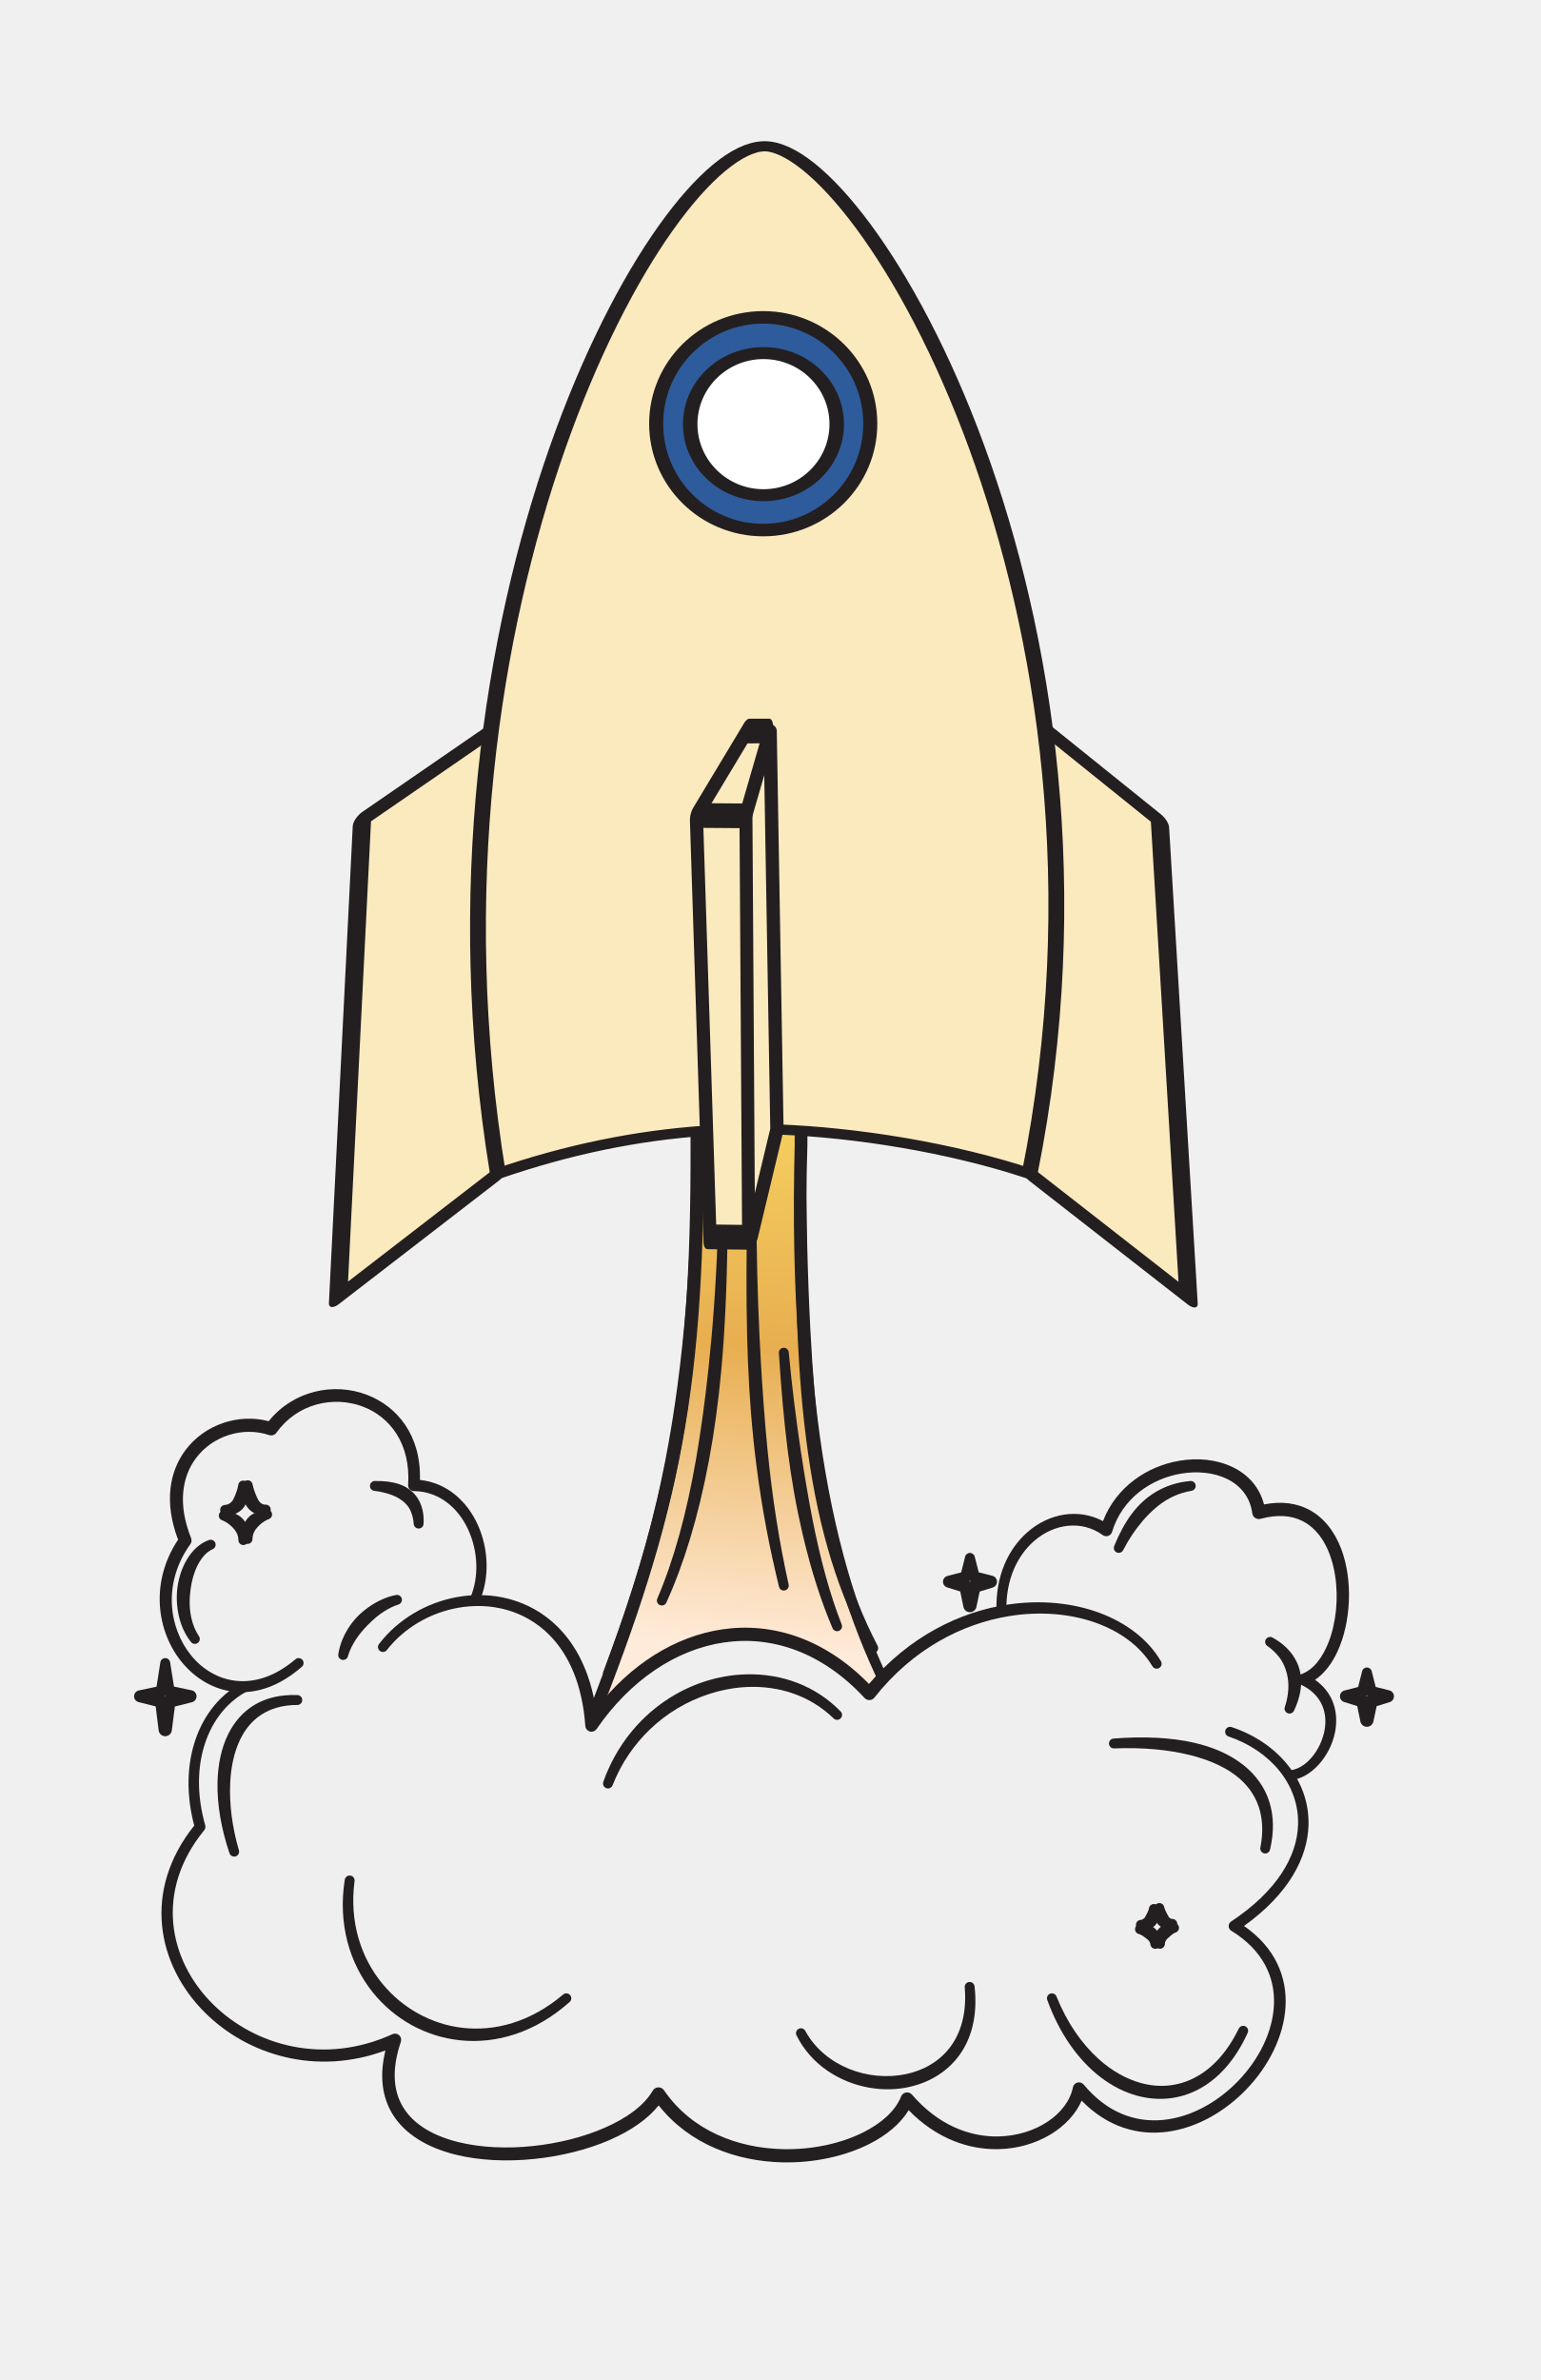
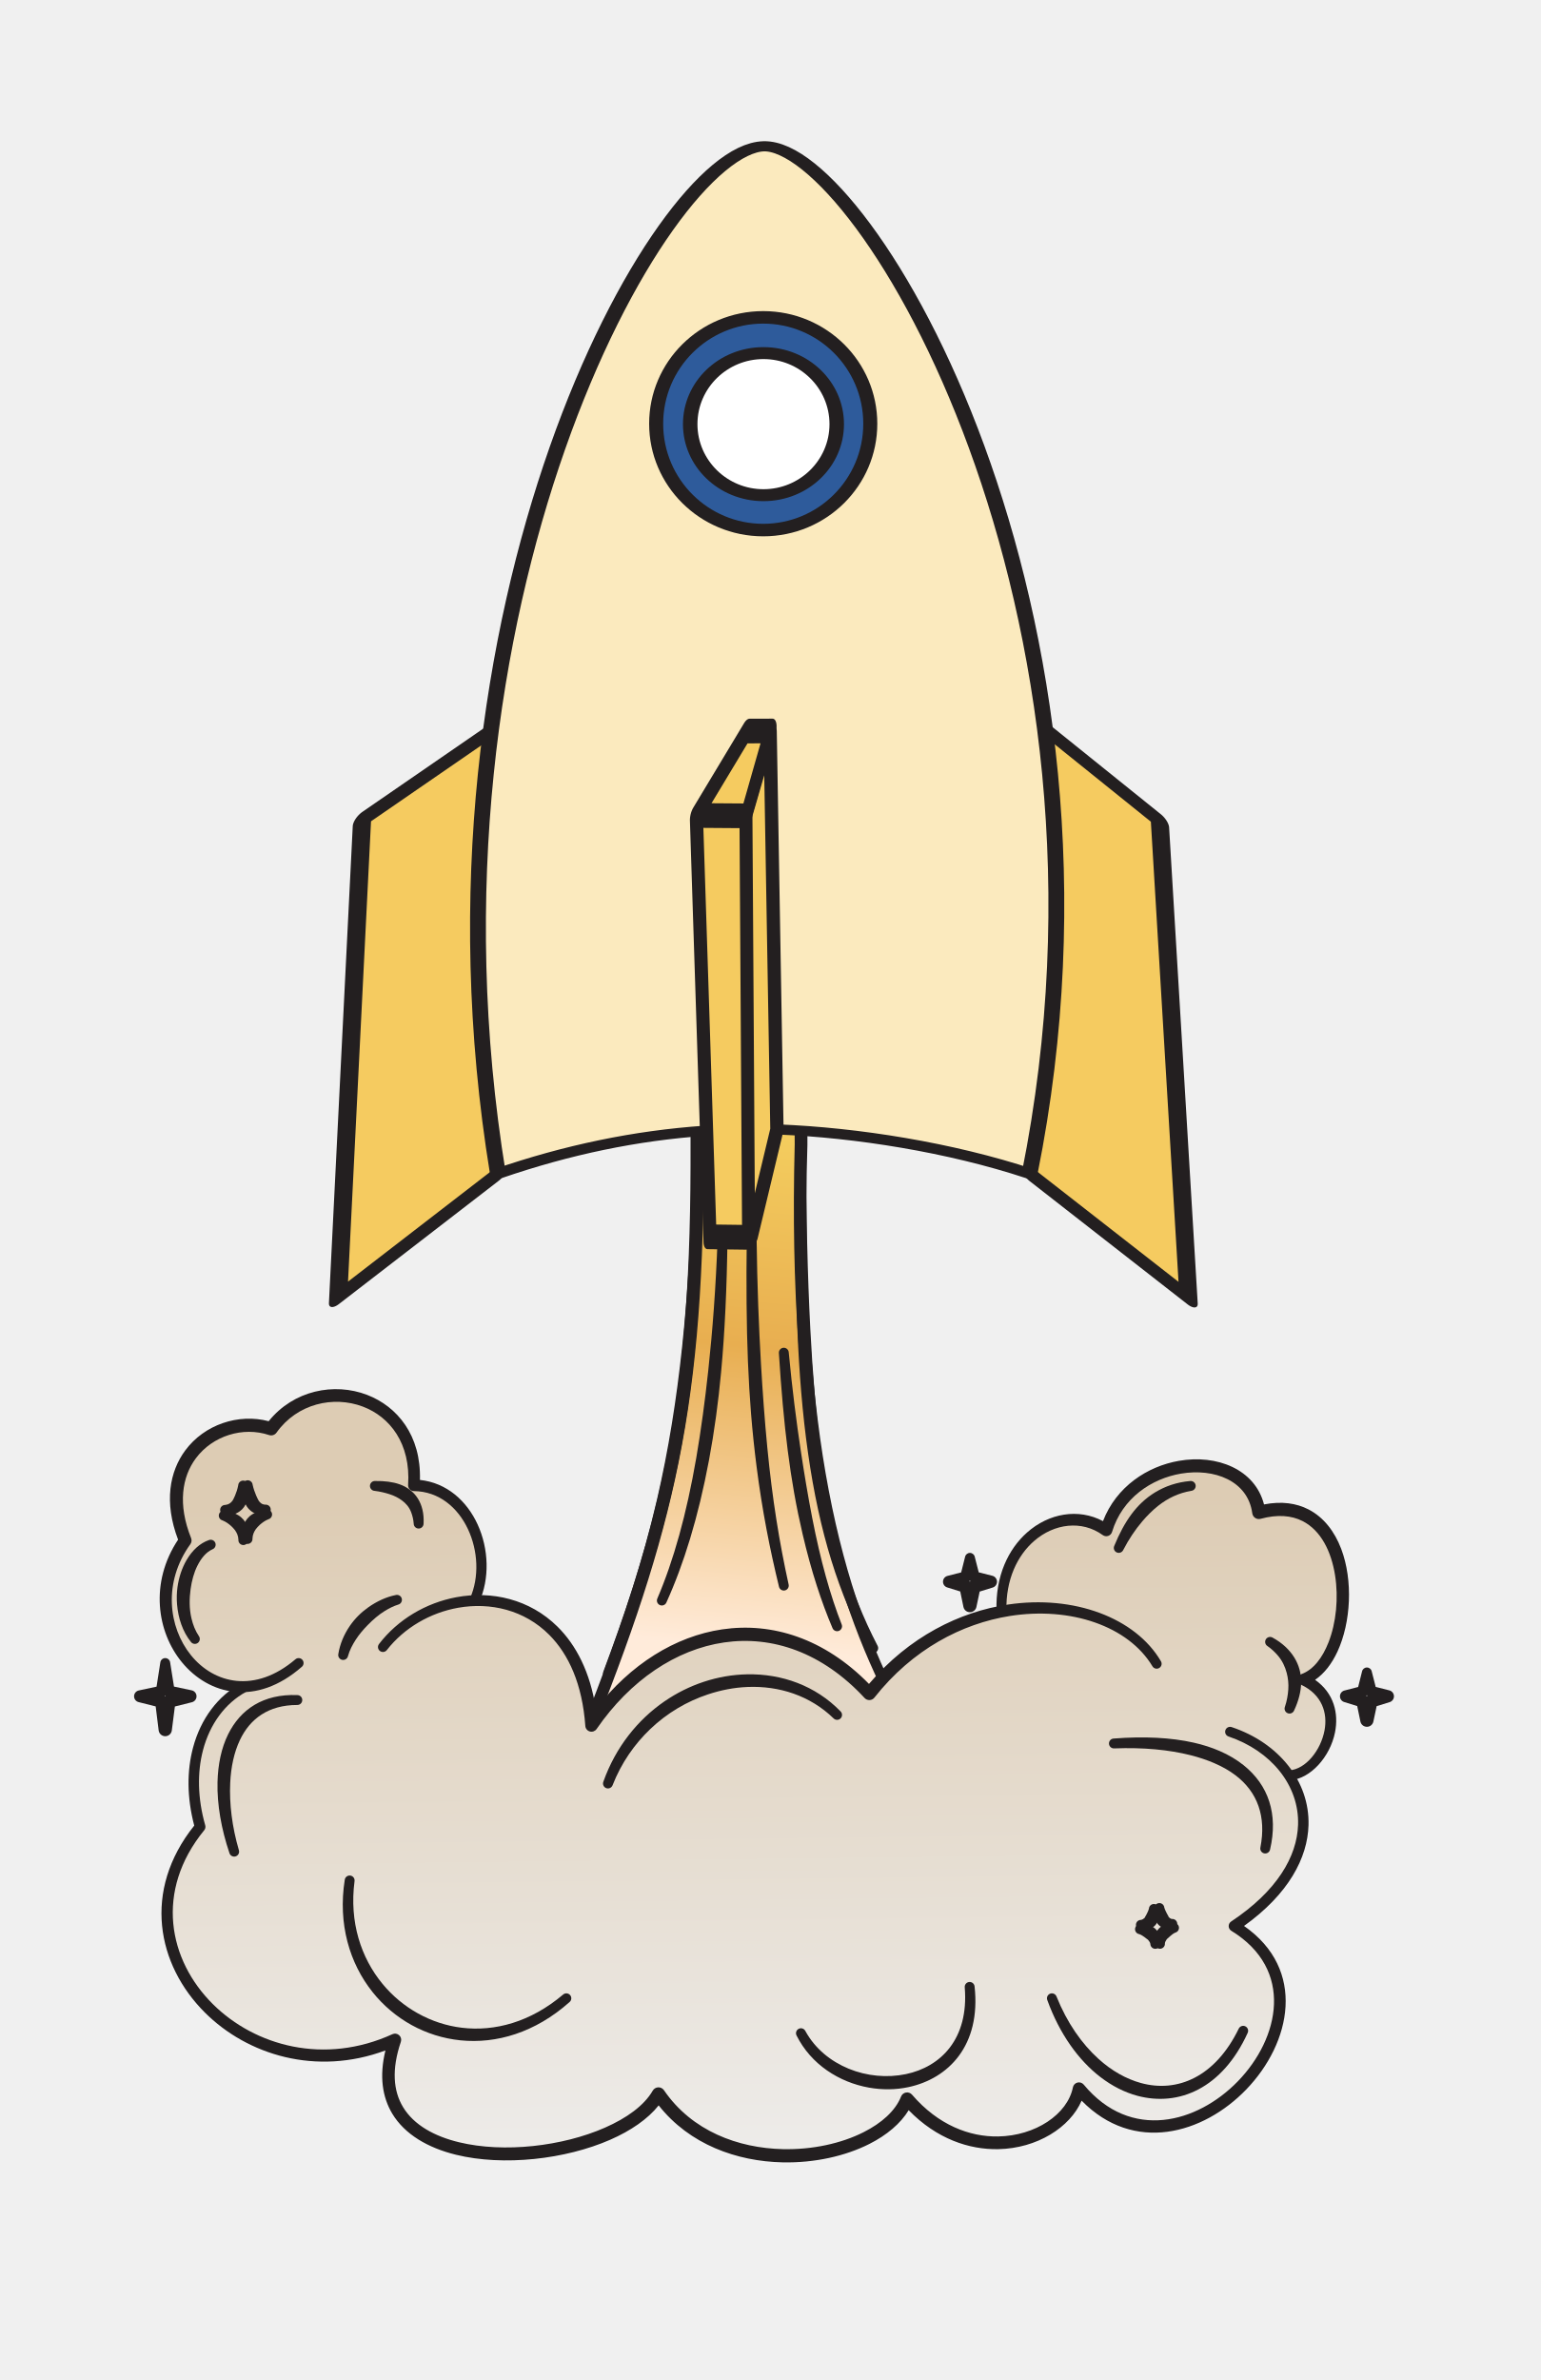
<svg xmlns="http://www.w3.org/2000/svg" width="100%" height="100%" viewBox="0 0 483 746" version="1.1" xml:space="preserve" style="fill-rule:evenodd;clip-rule:evenodd;stroke-linecap:round;stroke-linejoin:round;stroke-miterlimit:1.5;">
  <g transform="matrix(1,0,0,1,-11341,-26702)">
    <g transform="matrix(0.486823,0,0,0.530044,8818.59,26702.7)">
      <rect id="PhysicsRocket" x="5182.64" y="0" width="990.311" height="1404.31" style="fill:none;" />
      <clipPath id="_clip1">
        <rect id="PhysicsRocket1" x="5182.64" y="0" width="990.311" height="1404.31" />
      </clipPath>
      <g clip-path="url(#_clip1)">
        <g transform="matrix(2.05413,0,0,1.88664,-7711.77,-3288.57)">
          <rect x="6321.24" y="1749.8" width="1920" height="1080" style="fill:none;" />
        </g>
        <g transform="matrix(0.647103,0,0,0.594336,4472.92,-182.046)">
          <path d="M1988.7,2005.49C1929.09,1892.76 1883.77,1737.22 1891.99,1442.98L1891.88,1385.96L1788.59,1375.4L1788.59,1464.42C1787.61,1712.13 1758.38,1834.24 1661.3,2070.82L1988.7,2005.49Z" style="fill:url(#_Linear2);" />
          <path d="M1989.66,2010.31L1662.42,2076.44C1660.35,2076.85 1658.22,2076.09 1656.88,2074.46C1655.53,2072.83 1655.19,2070.6 1656,2068.65C1703.59,1952.02 1734.68,1863.3 1754.11,1773.59C1773.96,1681.88 1781.6,1589.14 1782,1464.41L1782.04,1375.4C1782.04,1373.54 1782.83,1371.78 1784.2,1370.54C1785.58,1369.29 1787.42,1368.69 1789.26,1368.88L1892.53,1379.57C1895.81,1379.9 1898.3,1382.66 1898.31,1385.95L1898.32,1442.97C1898.32,1443.03 1898.32,1443.09 1898.32,1443.16C1893.97,1587.35 1902.61,1698.12 1919.52,1786.87C1936.93,1878.26 1963.12,1946.21 1993.04,2003.19C1993.77,2004.56 1993.8,2006.19 1993.14,2007.6C1992.47,2009 1991.18,2010 1989.66,2010.31ZM1981.27,2001.94C1951.89,1945.57 1926.09,1878.4 1908.59,1788.98C1891.11,1699.68 1881.93,1588.14 1885.67,1442.91C1885.67,1442.91 1885.47,1391.78 1885.47,1391.78L1795.15,1382.64L1795.19,1464.42L1795.19,1464.45C1794.58,1590.28 1786.78,1683.84 1766.49,1776.29C1747.24,1864.01 1716.75,1950.73 1670.65,2063.14L1981.27,2001.94Z" style="fill:rgb(35,31,32);" />
-           <path d="M2091.4,1907.57C2045.06,1916.47 1997.25,1942.24 1959.94,1989.23C1872.52,1894.62 1752.62,1919.94 1683.44,2020.95C1676.75,1931.42 1621.95,1894.94 1567.42,1896.66C1561.52,1896.85 1569.41,1898.4 1566.97,1896.61C1587.64,1850.86 1561,1782.82 1506.68,1781.96C1513.21,1689.51 1407.91,1665.26 1364.65,1725.74C1313.39,1708.54 1246.15,1755.24 1279.13,1836.83C1232.58,1901.98 1277.11,1989.11 1338.64,1982.24C1339.59,1982.13 1368.6,1966.35 1339.1,1982.18C1338.89,1982.3 1338.68,1982.41 1338.48,1982.52C1338.08,1982.73 1337.68,1982.95 1337.28,1983.16C1297.14,2005 1276.31,2059.3 1293.94,2121.74C1193.3,2244.4 1342.95,2399.52 1487.9,2333.67C1436.5,2484.33 1704.42,2466.42 1750.11,2387.55C1814.82,2482.08 1972.77,2454.65 1997.53,2392.46C2062.58,2467.97 2158.39,2433.06 2168.57,2382.16C2269.58,2503.52 2454.28,2300.56 2323.02,2220.52C2396.62,2171.49 2401.84,2113.55 2377.39,2070.28C2376.86,2069.34 2378.43,2070.47 2378.43,2070.47C2412.22,2068.05 2443.39,1999.73 2391.84,1975.16C2449.87,1954.22 2450.46,1781.15 2347.58,1808.93C2338.42,1741.67 2219.36,1747.6 2195.74,1826.61C2153.79,1796.7 2089.28,1833.33 2091.45,1906.73" style="fill:rgb(239,239,239);" />
+           <path d="M2091.4,1907.57C2045.06,1916.47 1997.25,1942.24 1959.94,1989.23C1872.52,1894.62 1752.62,1919.94 1683.44,2020.95C1676.75,1931.42 1621.95,1894.94 1567.42,1896.66C1561.52,1896.85 1569.41,1898.4 1566.97,1896.61C1587.64,1850.86 1561,1782.82 1506.68,1781.96C1513.21,1689.51 1407.91,1665.26 1364.65,1725.74C1313.39,1708.54 1246.15,1755.24 1279.13,1836.83C1232.58,1901.98 1277.11,1989.11 1338.64,1982.24C1339.59,1982.13 1368.6,1966.35 1339.1,1982.18C1338.89,1982.3 1338.68,1982.41 1338.48,1982.52C1338.08,1982.73 1337.68,1982.95 1337.28,1983.16C1297.14,2005 1276.31,2059.3 1293.94,2121.74C1193.3,2244.4 1342.95,2399.52 1487.9,2333.67C1436.5,2484.33 1704.42,2466.42 1750.11,2387.55C1814.82,2482.08 1972.77,2454.65 1997.53,2392.46C2062.58,2467.97 2158.39,2433.06 2168.57,2382.16C2269.58,2503.52 2454.28,2300.56 2323.02,2220.52C2396.62,2171.49 2401.84,2113.55 2377.39,2070.28C2376.86,2069.34 2378.43,2070.47 2378.43,2070.47C2412.22,2068.05 2443.39,1999.73 2391.84,1975.16C2449.87,1954.22 2450.46,1781.15 2347.58,1808.93C2338.42,1741.67 2219.36,1747.6 2195.74,1826.61C2153.79,1796.7 2089.28,1833.33 2091.45,1906.73" style="fill:url(#_Linear3);" />
          <g transform="matrix(1.45537,0,0,1.45537,-787.698,-731.915)">
            <g transform="matrix(1.21387,-0.866865,0,1,-240.111,1287.83)">
-               <path d="M1539.99,1258.72L1467.36,1256.47L1453.94,1571L1543.9,1564.75" style="fill:rgb(251,234,190);stroke:rgb(35,31,32);stroke-width:10.52px;" />
+               <path d="M1539.99,1258.72L1467.36,1256.47L1453.94,1571L1543.9,1564.75" style="fill:rgb(245,203,96);stroke:rgb(35,31,32);stroke-width:10.52px;" />
            </g>
            <g transform="matrix(-1.21387,-0.866865,0,1,3871,1288.11)">
-               <path d="M1533.15,1252.53L1470.06,1259.46L1453.94,1571L1542.95,1563.86" style="fill:rgb(251,234,190);stroke:rgb(35,31,32);stroke-width:10.52px;" />
+               <path d="M1533.15,1252.53L1470.06,1259.46L1453.94,1571L1542.95,1563.86" style="fill:rgb(245,203,96);stroke:rgb(35,31,32);stroke-width:10.52px;" />
            </g>
            <g transform="matrix(1.56003,0,0,1,-355.084,115.504)">
              <path d="M1397.8,1368.52C1432.21,1370.66 1473.24,1380.77 1508.06,1398.72C1557.96,1011.88 1435.04,694.598 1391.53,696.358C1346.39,698.184 1234.32,1010.6 1275,1398.72C1305.39,1382.43 1335.31,1372.68 1366.04,1369.37" style="fill:rgb(251,234,190);stroke:rgb(35,31,32);stroke-width:6.94px;" />
            </g>
            <g transform="matrix(1,0,0,1,6,0)">
-               <path d="M1801.06,1557.76L1818.75,1484.02L1814.1,1211.6L1797.28,1269.62" style="fill:rgb(251,234,190);stroke:rgb(35,31,32);stroke-width:9.09px;" />
+               <path d="M1801.06,1557.76L1818.75,1484.02L1814.1,1211.6L1797.28,1269.62" style="fill:rgb(245,203,96);stroke:rgb(35,31,32);stroke-width:9.09px;" />
            </g>
            <g transform="matrix(1.12207,0,0,1,-229.792,4.46084)">
              <ellipse cx="1822.67" cy="997.061" rx="65.244" ry="72.711" style="fill:rgb(46,91,155);stroke:rgb(35,31,32);stroke-width:8.55px;" />
            </g>
            <g transform="matrix(0.564462,-0.403101,0,1,958.259,572.507)">
-               <path d="M1522.61,1252.86L1498.98,1243.37L1437.47,1276.3L1453.94,1571L1500.74,1590.21L1497.54,1300.76L1437.47,1276.3" style="fill:rgb(251,234,190);stroke:rgb(35,31,32);stroke-width:15.64px;" />
+               <path d="M1497.54,1300.76L1526.84,1254.56L1498.98,1243.37L1437.47,1276.3L1453.94,1571L1500.74,1590.21L1497.54,1300.76L1437.47,1276.3" style="fill:rgb(245,203,96);stroke:rgb(35,31,32);stroke-width:15.64px;" />
            </g>
            <g transform="matrix(1.34089,0,0,1.10583,-633.472,-106.224)">
              <ellipse cx="1826.41" cy="1002" rx="37.362" ry="43.919" style="fill:white;stroke:rgb(35,31,32);stroke-width:7.39px;" />
            </g>
          </g>
          <path d="M2250.12,1956.99C2251.51,1959.32 2250.74,1962.34 2248.4,1963.72C2246.07,1965.11 2243.05,1964.33 2241.67,1962C2217.79,1922.19 2160.45,1902.33 2099.63,1912C2052.4,1919.51 2002.98,1944.95 1964.95,1993.22C1963.79,1994.68 1962.05,1995.56 1960.18,1995.63C1958.31,1995.7 1956.5,1994.95 1955.23,1993.58C1913.05,1948.03 1863.15,1931.34 1815.39,1938.3C1767.58,1945.28 1722.03,1975.78 1688.52,2024.43C1687.04,2026.59 1684.36,2027.58 1681.84,2026.9C1679.31,2026.22 1677.49,2024.02 1677.3,2021.41C1674.35,1979.91 1660.77,1950.18 1641.44,1930.77C1616.71,1905.92 1582.73,1898.11 1550.75,1903.79C1536.97,1906.24 1523.55,1911.17 1511.38,1918.34C1499.35,1925.43 1488.52,1934.69 1479.77,1945.88C1478.11,1948.02 1475.02,1948.42 1472.87,1946.76C1470.72,1945.09 1470.33,1942 1471.99,1939.86C1481.41,1927.58 1493.1,1917.38 1506.14,1909.53C1519.31,1901.61 1533.87,1896.11 1548.84,1893.31C1584.25,1886.69 1621.96,1895.24 1649.6,1922.57C1668.15,1940.91 1682.21,1967.8 1687.76,2004.51C1722.19,1959.99 1766.86,1932.16 1813.48,1925.29C1863.18,1917.96 1915.19,1934.28 1959.59,1979.57C1999.46,1932.58 2049.8,1907.8 2097.87,1900.6C2163.54,1890.76 2224.82,1913.8 2250.12,1956.99Z" style="fill:rgb(35,31,32);" />
          <path d="M1334.93,1978.84C1337.32,1977.55 1340.31,1978.43 1341.6,1980.81C1342.9,1983.2 1342.02,1986.19 1339.63,1987.48C1318.8,1998.88 1303.58,2019.57 1296.78,2045.63C1291.08,2067.49 1291.3,2093.1 1299.06,2120.3C1299.53,2121.97 1299.15,2123.77 1298.05,2125.12C1248.54,2185.74 1262.52,2254.46 1306.73,2298.25C1348.66,2339.79 1417.59,2359 1485.36,2328.06C1487.59,2327.05 1490.22,2327.46 1492.04,2329.11C1493.86,2330.76 1494.52,2333.33 1493.73,2335.65C1484.41,2363.1 1486.17,2384.51 1495.9,2400.6C1506.75,2418.56 1527.2,2429.69 1551.65,2435.61C1596.42,2446.45 1654.6,2439.62 1696.81,2421.09C1718.35,2411.63 1735.74,2399.22 1744.41,2384.24C1745.55,2382.29 1747.6,2381.05 1749.87,2380.96C1752.12,2380.88 1754.27,2381.96 1755.55,2383.82C1783.44,2424.58 1829.54,2441.44 1873.83,2442.45C1903.26,2443.12 1931.95,2436.82 1954.15,2425.62C1972.09,2416.59 1985.8,2404.45 1991.54,2390.08C1992.37,2387.98 1994.24,2386.47 1996.47,2386.1C1998.69,2385.73 2000.95,2386.54 2002.42,2388.25C2028.53,2418.64 2059.86,2430.3 2088.08,2429.83C2125.2,2429.2 2157.11,2407.87 2162.54,2380.95C2163.01,2378.63 2164.76,2376.78 2167.06,2376.2C2169.35,2375.62 2171.78,2376.41 2173.29,2378.23C2220.16,2434.73 2286.28,2416.53 2326.64,2374.99C2368.3,2332.11 2383.1,2263.73 2320.18,2225.19C2318.58,2224.21 2317.6,2222.5 2317.56,2220.63C2317.52,2218.76 2318.44,2217.01 2319.99,2215.97C2365.67,2185.67 2385.56,2151.28 2386.6,2119.81C2387.91,2080.3 2359.46,2046.06 2317.38,2031.85C2314.8,2030.98 2313.41,2028.19 2314.28,2025.62C2315.14,2023.05 2317.93,2021.66 2320.5,2022.52C2367.2,2038.06 2398.26,2076.35 2397,2120.13C2396.06,2152.61 2377.28,2188.5 2332.82,2220.38C2395.26,2263.84 2379.79,2336.68 2335.02,2383.1C2292.2,2427.5 2223.08,2447.15 2171.2,2394.22C2159.71,2420.87 2126.8,2441.71 2088.31,2442.47C2059.16,2443.05 2026.89,2432.22 1999.09,2403.7C1991.04,2416.94 1977.37,2428.48 1960.03,2437.26C1936.13,2449.36 1905.24,2456.3 1873.54,2455.6C1828.08,2454.59 1781.05,2437.89 1750.29,2398.91C1739.54,2412.46 1722.59,2424.14 1702.07,2433.11C1657.44,2452.62 1595.9,2459.63 1548.63,2448.04C1520.58,2441.17 1497.53,2427.73 1485.14,2407.08C1475.43,2390.89 1472.06,2370.14 1478.38,2344.24C1409.41,2369.86 1341,2348.8 1298.59,2306.44C1251.29,2259.19 1236.08,2185.58 1288.1,2120.51C1280.65,2092.27 1280.83,2065.74 1286.89,2043.02C1294.58,2014.14 1311.75,1991.38 1334.93,1978.84Z" style="fill:rgb(35,31,32);" />
          <path d="M1783.68,1464.4C1783.69,1461.69 1785.9,1459.5 1788.61,1459.51C1791.33,1459.52 1793.52,1461.73 1793.51,1464.44C1793.81,1533.39 1791.44,1592.73 1786.41,1645.34C1783.79,1672.74 1780.45,1698.32 1776.49,1722.47C1772.05,1749.48 1766.81,1774.7 1760.94,1798.73C1745.78,1860.82 1726.36,1914.86 1704.42,1970.85C1703.44,1973.38 1700.6,1974.65 1698.07,1973.68C1695.53,1972.71 1694.26,1969.86 1695.23,1967.33C1716.14,1911.48 1734.37,1857.55 1748.69,1795.81C1754.21,1772.01 1759.13,1747.04 1763.47,1720.34C1767.36,1696.43 1770.76,1671.14 1773.64,1644.05C1779.19,1591.82 1782.84,1532.92 1783.68,1464.4Z" style="fill:rgb(35,31,32);" />
          <path d="M1887.08,1442.95C1887.09,1440.24 1889.31,1438.05 1892.02,1438.06C1894.74,1438.08 1896.92,1440.3 1896.91,1443.01C1897.06,1512.59 1898.43,1573.11 1901.23,1626.66C1902.35,1648.06 1903.68,1668.33 1905.29,1687.63C1907.07,1708.99 1909.16,1729.15 1911.7,1748.28C1921.95,1825.7 1939.39,1886.22 1968.18,1941.65C1969.44,1944.04 1968.53,1947.02 1966.13,1948.29C1963.73,1949.56 1960.75,1948.64 1959.49,1946.24C1929.31,1890.18 1910.22,1828.84 1898.96,1750.03C1896.19,1730.71 1893.91,1710.33 1892.11,1688.73C1890.49,1669.28 1889.25,1648.84 1888.36,1627.26C1886.15,1573.51 1886.07,1512.75 1887.08,1442.95Z" style="fill:rgb(35,31,32);" />
          <path d="M1704.43,2080.36C1703.48,2082.9 1700.65,2084.2 1698.11,2083.25C1695.57,2082.3 1694.27,2079.47 1695.22,2076.92C1707.49,2042.41 1729.39,2015.33 1755.86,1997.05C1768.12,1988.58 1781.38,1982.03 1795.06,1977.49C1809.22,1972.8 1823.85,1970.29 1838.31,1970.01C1872.79,1969.33 1906.37,1981.24 1931.33,2006.92C1933.25,2008.84 1933.25,2011.95 1931.33,2013.87C1929.41,2015.79 1926.3,2015.79 1924.38,2013.87C1900.98,1991.11 1870.1,1981.31 1838.69,1982.6C1825.47,1983.13 1812.18,1985.7 1799.23,1990.01C1778.5,1996.91 1758.73,2008.44 1741.95,2024.46C1726.32,2039.39 1713.17,2058.04 1704.43,2080.36Z" style="fill:rgb(35,31,32);" />
          <g transform="matrix(1,0,0,1,-11,-13)">
            <path d="M1401.8,2003.68C1404.51,2003.74 1406.67,2005.98 1406.61,2008.7C1406.56,2011.41 1404.31,2013.57 1401.6,2013.51C1372.88,2013.53 1354.57,2027.28 1344.56,2048.39C1338.8,2060.53 1335.67,2075.03 1334.91,2090.9C1333.91,2111.78 1336.77,2134.93 1343.53,2157.98C1344.34,2160.57 1342.9,2163.33 1340.32,2164.15C1337.73,2164.96 1334.96,2163.53 1334.15,2160.94C1326.03,2136.88 1321.74,2112.53 1322.26,2090.45C1322.68,2072.62 1326.13,2056.22 1332.82,2042.7C1345.1,2017.88 1367.78,2002.3 1401.8,2003.68Z" style="fill:rgb(35,31,32);" />
          </g>
          <path d="M2203.62,2043.72C2200.91,2043.88 2198.59,2041.81 2198.43,2039.1C2198.27,2036.39 2200.35,2034.06 2203.05,2033.91C2233.57,2031.55 2260.3,2032.94 2282.62,2037.97C2292.05,2040.09 2300.69,2042.89 2308.51,2046.28C2317.56,2050.2 2325.52,2054.94 2332.31,2060.37C2357.08,2080.17 2366.99,2108.91 2358.73,2144.39C2358.16,2147.04 2355.54,2148.73 2352.89,2148.16C2350.24,2147.59 2348.55,2144.98 2349.11,2142.32C2355.17,2111.5 2346.17,2087.06 2324.4,2070.51C2318.3,2065.87 2311.23,2061.86 2303.25,2058.41C2296.09,2055.3 2288.21,2052.67 2279.63,2050.49C2258.38,2045.12 2232.91,2042.6 2203.62,2043.72Z" style="fill:rgb(35,31,32);" />
          <g transform="matrix(-0.88069,-0.473692,0.473692,-0.88069,2812.15,4915.7)">
            <path d="M1756.56,2359.12C1756.26,2356.42 1758.21,2353.99 1760.91,2353.69C1763.61,2353.39 1766.04,2355.34 1766.34,2358.03C1767.4,2364.2 1769.27,2369.73 1771.54,2374.76C1773.94,2380.06 1777.07,2384.6 1780.73,2388.53C1785.16,2393.28 1790.39,2397.16 1796.84,2399.64C1800.92,2401.21 1805.35,2402.43 1810.23,2403C1812.94,2403.16 1815.01,2405.49 1814.85,2408.2C1814.68,2410.91 1812.35,2412.98 1809.64,2412.82C1798.75,2412.73 1789.29,2410.18 1781.36,2405.62C1777.55,2403.42 1774.12,2400.72 1771.12,2397.57C1768.19,2394.48 1765.65,2390.96 1763.61,2387.04C1759.46,2379.11 1757.13,2369.67 1756.56,2359.12Z" style="fill:rgb(35,31,32);" />
          </g>
          <path d="M2137.04,2294.11C2136.07,2291.57 2137.35,2288.73 2139.88,2287.76C2142.42,2286.8 2145.26,2288.07 2146.22,2290.61C2156.72,2316.81 2171.42,2337.66 2188.04,2352.68C2201.18,2364.56 2215.56,2372.62 2230.19,2376.65C2266.46,2386.63 2304.19,2370.63 2327.55,2322.59C2328.71,2320.14 2331.64,2319.08 2334.1,2320.24C2336.55,2321.39 2337.61,2324.33 2336.45,2326.78C2311.36,2381.94 2267.96,2400.4 2226.73,2389.38C2214.06,2385.99 2201.57,2379.69 2189.92,2370.74C2168.18,2354.04 2149.29,2327.96 2137.04,2294.11Z" style="fill:rgb(35,31,32);" />
          <path d="M1437.9,2174.42C1438.29,2171.73 1440.78,2169.87 1443.47,2170.25C1446.15,2170.64 1448.02,2173.14 1447.63,2175.82C1442.3,2216.51 1454.07,2252.09 1475.5,2278.05C1485.43,2290.08 1497.44,2300.03 1510.84,2307.46C1524.23,2314.88 1539,2319.82 1554.5,2321.67C1587.08,2325.58 1622.78,2316.11 1655.2,2288.65C1657.25,2286.87 1660.36,2287.09 1662.14,2289.14C1663.92,2291.19 1663.7,2294.29 1661.65,2296.07C1627.19,2326.72 1588.55,2337.78 1553.12,2334.19C1535.87,2332.44 1519.35,2327.21 1504.46,2319.01C1489.59,2310.81 1476.31,2299.65 1465.54,2286.14C1442.74,2257.55 1430.95,2218.44 1437.9,2174.42Z" style="fill:rgb(35,31,32);" />
          <g transform="matrix(1,0,0,1,0,75.2081)">
            <path d="M1887.52,2254.17C1886.26,2251.76 1887.2,2248.79 1889.61,2247.54C1892.01,2246.28 1894.98,2247.22 1896.24,2249.63C1905.92,2267.4 1921.61,2279.87 1939.3,2287.18C1957.43,2294.66 1977.72,2296.47 1996.29,2292.61C2030.84,2285.41 2059.14,2257.71 2054.89,2206.29C2054.63,2203.59 2056.61,2201.19 2059.31,2200.93C2062.01,2200.67 2064.42,2202.65 2064.68,2205.35C2071.15,2264.23 2038.62,2296.98 1999.01,2305.51C1986.29,2308.26 1972.77,2308.38 1959.6,2306.04C1929.88,2300.75 1901.87,2282.92 1887.52,2254.17Z" style="fill:rgb(35,31,32);" />
          </g>
          <path d="M1808.92,1536.76C1808.99,1534.04 1811.25,1531.89 1813.96,1531.96C1816.67,1532.02 1818.82,1534.28 1818.76,1536.99C1818.15,1585.23 1816.15,1629.25 1812.43,1669.34C1811.01,1684.56 1809.34,1699.22 1807.41,1713.31C1805.33,1728.53 1802.96,1743.1 1800.35,1757.05C1789.69,1813.92 1775.2,1860.55 1757.95,1898.59C1756.86,1901.07 1753.95,1902.2 1751.47,1901.1C1748.99,1900.01 1747.86,1897.1 1748.95,1894.62C1765.12,1856.92 1778.02,1810.77 1787.69,1754.77C1790.07,1740.96 1792.26,1726.55 1794.31,1711.53C1796.21,1697.57 1797.98,1683.09 1799.61,1668.05C1803.93,1628.28 1807.22,1584.65 1808.92,1536.76Z" style="fill:rgb(35,31,32);" />
          <path d="M1869.93,1650.39C1869.72,1647.68 1871.74,1645.31 1874.44,1645.1C1877.15,1644.89 1879.52,1646.91 1879.73,1649.61C1883.17,1686.13 1887.4,1718.99 1891.89,1748.72C1893.62,1760.1 1895.36,1771.03 1897.14,1781.52C1899.07,1792.9 1901.03,1803.77 1903.06,1814.16C1911.44,1857.15 1921.19,1891.82 1932.4,1920.34C1933.43,1922.85 1932.23,1925.72 1929.72,1926.75C1927.2,1927.78 1924.33,1926.57 1923.3,1924.06C1912.38,1898.4 1902.23,1867.77 1893.52,1830.43C1890.5,1817.53 1887.65,1803.83 1885.07,1789.25C1882.76,1776.14 1880.65,1762.32 1878.78,1747.74C1875.01,1718.45 1872.19,1686.12 1869.93,1650.39Z" style="fill:rgb(35,31,32);" />
          <path d="M1837.94,1536.88C1837.94,1534.16 1840.14,1531.96 1842.86,1531.96C1845.57,1531.96 1847.77,1534.16 1847.77,1536.87C1848.36,1583.61 1849.98,1624.64 1852.13,1661.48C1852.97,1675.89 1853.88,1689.66 1854.87,1702.88C1855.95,1717.27 1857.11,1731 1858.39,1744.19C1863.39,1795.69 1870.43,1838.92 1879.62,1880.63C1880.23,1883.27 1878.58,1885.92 1875.94,1886.53C1873.3,1887.14 1870.65,1885.49 1870.04,1882.85C1860.98,1845.68 1853.35,1807.3 1847.67,1762.86C1845.57,1746.42 1843.72,1729.16 1842.24,1710.82C1840.91,1694.35 1839.86,1677.01 1839.12,1658.64C1837.66,1622.5 1837.39,1582.36 1837.94,1536.88Z" style="fill:rgb(35,31,32);" />
          <path d="M2096.37,1906.58C2096.45,1909.3 2094.31,1911.56 2091.6,1911.64C2088.89,1911.72 2086.62,1909.59 2086.54,1906.87C2085.28,1872.31 2098.28,1845.44 2116.81,1828.98C2138.6,1809.62 2168.06,1804.58 2192.47,1817.59C2205.7,1783.16 2236.68,1763.07 2267.94,1757.61C2305.91,1750.97 2343.69,1765.98 2352.72,1800.97C2370.36,1797.52 2385,1799.8 2396.88,1805.88C2412.12,1813.69 2422.95,1827.87 2429.52,1845.16C2441.46,1876.63 2439.2,1918.45 2425.83,1947.34C2420.23,1959.43 2412.68,1969.27 2403.55,1975.48C2422.49,1988.88 2427.11,2009.02 2423.36,2027.8C2418.45,2052.31 2398.76,2074.06 2378.78,2075.37C2376.08,2075.57 2373.72,2073.53 2373.53,2070.82C2373.34,2068.11 2375.38,2065.76 2378.08,2065.56C2394.27,2064.3 2409.2,2045.72 2412.94,2025.78C2416.15,2008.67 2410.65,1990.25 2389.4,1980.27C2387.34,1979.29 2386.07,1977.16 2386.18,1974.88C2386.29,1972.6 2387.76,1970.6 2389.91,1969.83C2401.96,1965.41 2410.91,1953.43 2416.85,1938.33C2424.55,1918.8 2427.01,1893.96 2423.4,1871.35C2419.67,1847.98 2409.51,1826.86 2390.98,1817.48C2380.02,1811.94 2366.2,1810.7 2349.29,1815.29C2347.46,1815.79 2345.51,1815.47 2343.93,1814.42C2342.35,1813.38 2341.3,1811.7 2341.04,1809.82C2336.66,1777.27 2303.03,1764.76 2270.13,1770.31C2240.93,1775.24 2211.77,1794.46 2201.48,1828.33C2200.92,1830.18 2199.51,1831.65 2197.68,1832.28C2195.85,1832.91 2193.84,1832.61 2192.26,1831.49C2171.31,1816.36 2144,1819.97 2124.04,1837.23C2107.3,1851.72 2095.67,1875.68 2096.37,1906.58Z" style="fill:rgb(35,31,32);" />
          <g transform="matrix(0.844961,0.140486,-0.133949,0.805644,508.965,111.408)">
            <path d="M1366.27,2050.17C1368.29,2047.62 1371.91,2047.27 1374.35,2049.39C1376.78,2051.52 1377.12,2055.32 1375.09,2057.87C1330.22,2115.22 1273.84,2110.34 1236.81,2076.47C1202.19,2044.82 1184.5,1987.11 1209.01,1929.85C1185.37,1887.44 1186.43,1849.46 1200.2,1821.2C1217.26,1786.15 1254.21,1765.79 1290.27,1769.38C1312.87,1727.27 1357.9,1709.45 1398.04,1718.07C1434.83,1725.98 1467.76,1755.87 1474.81,1809.72C1506.11,1807.8 1532.54,1825.55 1549.41,1851.71C1566.74,1878.6 1573.87,1914.27 1565.82,1945.33C1565.01,1948.55 1561.86,1950.46 1558.8,1949.61C1555.74,1948.75 1553.91,1945.45 1554.73,1942.24C1561.59,1914.51 1554.79,1882.85 1539.11,1859.1C1523.52,1835.48 1498.94,1819.63 1469.89,1824.37C1468.07,1824.66 1466.21,1824.15 1464.76,1822.96C1463.31,1821.77 1462.39,1820 1462.22,1818.08C1457.47,1767.8 1428.36,1739.81 1395.19,1732.96C1359.58,1725.61 1319.58,1742.44 1301.42,1781.56C1299.94,1784.73 1296.67,1786.51 1293.35,1785.95C1261.94,1780.68 1228.86,1797.93 1213.85,1828.54C1201.58,1853.58 1201.62,1887.38 1223.62,1925.36C1224.94,1927.61 1225.06,1930.42 1223.95,1932.79C1199.62,1984.25 1214.65,2037.04 1245.61,2065.99C1277.6,2095.9 1326.54,2099.67 1366.27,2050.17Z" style="fill:rgb(35,31,32);" />
          </g>
          <g transform="matrix(0.780502,0.346336,-0.350311,0.740844,993.824,-41.5084)">
            <path d="M1417.65,1806.05C1414.71,1807.23 1411.35,1805.68 1410.14,1802.59C1408.93,1799.5 1410.33,1796.03 1413.27,1794.84C1423.11,1790.06 1432.25,1787.15 1440.69,1786.46C1445.36,1786.08 1449.83,1786.44 1454,1787.44C1458.62,1788.54 1462.92,1790.43 1466.81,1793.1C1474.58,1798.43 1480.99,1806.62 1485.53,1818.21C1486.92,1821.23 1485.73,1824.79 1482.87,1826.16C1480.01,1827.54 1476.56,1826.21 1475.17,1823.19C1472.73,1818.68 1469.93,1815.05 1466.99,1811.98C1462.36,1807.14 1456.99,1804.52 1450.99,1803.16C1446.1,1802.05 1440.79,1801.74 1434.92,1802.41C1429.56,1803.03 1423.8,1804.09 1417.65,1806.05Z" style="fill:rgb(35,31,32);" />
          </g>
          <g transform="matrix(1,0,0,1,-4.63857,91.0838)">
            <path d="M1307.33,1745.36C1309.86,1744.37 1312.71,1745.61 1313.71,1748.13C1314.7,1750.66 1313.46,1753.52 1310.93,1754.51C1304.46,1757.39 1299.6,1763.49 1295.86,1770.93C1292.45,1777.7 1290.3,1785.7 1289.13,1794.05C1287.79,1803.69 1287.75,1813.8 1289.96,1823.17C1291.46,1829.55 1293.77,1835.6 1297.31,1840.81C1298.93,1842.99 1298.48,1846.07 1296.3,1847.69C1294.12,1849.31 1291.04,1848.85 1289.42,1846.67C1281.26,1836.5 1276.76,1823.13 1275.64,1809.34C1275.18,1803.65 1275.29,1797.87 1276.06,1792.26C1277.42,1782.33 1280.62,1772.9 1285.18,1765.12C1290.77,1755.56 1298.4,1748.43 1307.33,1745.36Z" style="fill:rgb(35,31,32);" />
          </g>
          <g transform="matrix(0.938414,-0.345514,0.345514,0.938414,-604.156,666.724)">
            <path d="M1475.3,1912.62C1473.85,1914.91 1470.81,1915.6 1468.52,1914.16C1466.22,1912.71 1465.53,1909.67 1466.98,1907.38C1471.78,1898.78 1478.9,1891.11 1487.45,1885.06C1490.96,1882.57 1494.74,1880.4 1498.65,1878.58C1502.59,1876.75 1506.68,1875.29 1510.8,1874.17C1521.18,1871.35 1531.68,1870.61 1540.91,1872.09C1543.61,1872.38 1545.56,1874.81 1545.26,1877.51C1544.96,1880.21 1542.53,1882.16 1539.84,1881.86C1535.19,1881.6 1530.29,1882.17 1525.25,1883.16C1518.23,1884.56 1511.14,1887.24 1504.28,1890.51C1498.68,1893.18 1493.23,1896.21 1488.35,1899.87C1483.34,1903.63 1478.77,1907.76 1475.3,1912.62Z" style="fill:rgb(35,31,32);" />
          </g>
          <path d="M2212.62,1846.3C2211.48,1848.76 2208.56,1849.84 2206.09,1848.7C2203.63,1847.56 2202.56,1844.63 2203.7,1842.17C2208.6,1830.24 2214.19,1819.6 2220.89,1810.6C2224.12,1806.25 2227.63,1802.31 2231.38,1798.8C2235.35,1795.08 2239.6,1791.86 2244.08,1789.11C2254.53,1782.71 2266.2,1778.82 2279.17,1777.69C2281.86,1777.35 2284.33,1779.25 2284.67,1781.94C2285.01,1784.63 2283.11,1787.1 2280.42,1787.44C2267.73,1789.56 2256.9,1794.81 2247.33,1802.37C2244.49,1804.61 2241.78,1807.06 2239.12,1809.68C2236.54,1812.23 2234.02,1814.94 2231.56,1817.83C2224.66,1825.94 2218.26,1835.37 2212.62,1846.3Z" style="fill:rgb(35,31,32);" />
        </g>
        <g transform="matrix(0.476784,0,0,0.437906,5086.06,4.25003)">
          <path d="M429.696,2232.19L434.901,2264.88L458.975,2269.97C462.708,2270.85 465.348,2274.17 465.348,2278.01C465.348,2281.84 462.708,2285.17 458.975,2286.04L436.102,2291.78L431.956,2324.12C431.36,2328.57 427.567,2331.89 423.082,2331.89C418.597,2331.89 414.804,2328.57 414.208,2324.12L410.174,2291.65L387.227,2285.87C383.572,2285.02 380.987,2281.76 380.987,2278.01C380.987,2274.25 383.572,2270.99 387.227,2270.14C387.227,2270.14 411.346,2264.99 411.346,2264.99L416.468,2232.19C416.912,2228.88 419.739,2226.4 423.082,2226.4C426.425,2226.4 429.252,2228.88 429.696,2232.19ZM422.339,2277.37C422.55,2277.49 422.755,2277.62 422.954,2277.77C423.158,2277.61 423.369,2277.47 423.586,2277.33C423.381,2277.18 423.184,2277.01 422.996,2276.84C422.788,2277.03 422.568,2277.2 422.339,2277.37Z" style="fill:rgb(35,31,32);" />
        </g>
        <g transform="matrix(0.396642,0,0,0.314196,5893.81,286.061)">
          <path d="M430.916,2231.08L437.369,2260.33L459.819,2266.95C464.078,2268.36 467.015,2272.87 467.015,2278.01C467.015,2283.14 464.078,2287.65 459.819,2289.06L438.913,2296.55L433.593,2325.61C432.508,2331.34 428.135,2335.41 423.082,2335.41C418.029,2335.41 413.656,2331.34 412.571,2325.61L407.356,2296.38L386.401,2288.83C382.231,2287.45 379.354,2283.03 379.354,2278.01C379.354,2272.98 382.231,2268.56 386.401,2267.18L408.875,2260.48L415.248,2231.08C416.057,2226.82 419.316,2223.78 423.082,2223.78C426.848,2223.78 430.107,2226.82 430.916,2231.08ZM422.013,2277C422.341,2277.25 422.655,2277.52 422.955,2277.82C423.256,2277.51 423.573,2277.22 423.905,2276.96C423.579,2276.63 423.275,2276.27 422.993,2275.89C422.691,2276.29 422.364,2276.66 422.013,2277Z" style="fill:rgb(35,31,32);" />
        </g>
        <g transform="matrix(0.396642,0,0,0.314196,5638.17,218.299)">
          <path d="M430.916,2231.08L437.369,2260.33L459.819,2266.95C464.078,2268.36 467.015,2272.87 467.015,2278.01C467.015,2283.14 464.078,2287.65 459.819,2289.06L438.913,2296.55L433.593,2325.61C432.508,2331.34 428.135,2335.41 423.082,2335.41C418.029,2335.41 413.656,2331.34 412.571,2325.61L407.356,2296.38L386.401,2288.83C382.231,2287.45 379.354,2283.03 379.354,2278.01C379.354,2272.98 382.231,2268.56 386.401,2267.18L408.875,2260.48L415.248,2231.08C416.057,2226.82 419.316,2223.78 423.082,2223.78C426.848,2223.78 430.107,2226.82 430.916,2231.08ZM422.013,2277C422.341,2277.25 422.655,2277.52 422.955,2277.82C423.256,2277.51 423.573,2277.22 423.905,2276.96C423.579,2276.63 423.275,2276.27 422.993,2275.89C422.691,2276.29 422.364,2276.66 422.013,2277Z" style="fill:rgb(35,31,32);" />
        </g>
        <g transform="matrix(0.476784,0,0,0.418006,5138.15,-60.1081)">
          <path d="M418.605,2242.43C418.275,2238.59 420.985,2235.19 424.653,2234.84C428.321,2234.5 431.566,2237.34 431.896,2241.18C433.088,2246.95 434.861,2251.85 436.568,2256.21C437.138,2257.67 437.747,2259.01 438.338,2260.29C438.894,2261.5 439.376,2262.65 440.023,2263.66C442.058,2266.81 444.674,2269.16 449.104,2269.3C452.775,2268.99 455.997,2271.85 456.294,2275.7C456.591,2279.55 453.853,2282.92 450.182,2283.23C439.844,2285.33 432.227,2281.66 426.35,2275.03C424.726,2273.19 423.348,2270.98 422.194,2268.5C421.244,2266.45 420.436,2264.19 419.901,2261.74C418.676,2256.11 418.373,2249.66 418.605,2242.43Z" style="fill:rgb(35,31,32);" />
        </g>
        <g transform="matrix(0.12701,0.402902,-0.459556,0.111352,6329.75,474.134)">
          <path d="M416.319,2241.4C416.308,2237.7 419.421,2234.77 423.267,2234.84C427.113,2234.92 430.244,2237.98 430.255,2241.68C430.938,2246.89 432.778,2251.16 434.756,2254.99C435.393,2256.23 436.122,2257.36 436.845,2258.47C437.559,2259.57 438.24,2260.66 439.076,2261.63C442.042,2265.11 445.694,2268.1 450.892,2269.71C454.676,2270.46 457.188,2274 456.499,2277.62C455.809,2281.24 452.178,2283.57 448.394,2282.82C440.528,2282.14 433.979,2279.51 428.511,2275.61C425.888,2273.74 423.638,2271.43 421.757,2268.81C420.003,2266.36 418.556,2263.61 417.627,2260.59C415.885,2254.93 415.408,2248.54 416.319,2241.4Z" style="fill:rgb(35,31,32);" />
        </g>
        <g transform="matrix(-0.476784,0,0,0.418006,5540.71,-59.927)">
          <path d="M431.91,2241.37C431.681,2237.52 428.511,2234.59 424.836,2234.83C421.16,2235.07 418.362,2238.39 418.591,2242.24C418.156,2249.67 418.403,2256.15 419.616,2261.75C420.162,2264.26 421.014,2266.56 422.02,2268.63C423.234,2271.14 424.694,2273.35 426.428,2275.17C432.131,2281.16 439.573,2284.57 449.725,2283.25C453.407,2283.21 456.36,2280.04 456.315,2276.18C456.27,2272.32 453.244,2269.23 449.561,2269.27C444.836,2268.79 441.91,2266.47 439.702,2263.3C439.047,2262.36 438.569,2261.26 438.022,2260.13C437.434,2258.91 436.834,2257.64 436.286,2256.23C434.635,2252 432.955,2247.2 431.91,2241.37Z" style="fill:rgb(35,31,32);" />
        </g>
        <g transform="matrix(-0.12701,0.402902,0.459556,0.111352,4349.11,474.806)">
          <path d="M430.255,2241.68C430.244,2237.98 427.113,2234.92 423.267,2234.84C419.421,2234.77 416.308,2237.7 416.319,2241.4C415.408,2248.54 415.885,2254.93 417.627,2260.59C418.556,2263.61 420.003,2266.36 421.757,2268.81C423.638,2271.43 425.888,2273.74 428.511,2275.61C433.979,2279.51 440.528,2282.14 448.394,2282.82C452.178,2283.57 455.809,2281.24 456.499,2277.62C457.188,2274 454.676,2270.46 450.892,2269.71C445.694,2268.1 442.042,2265.11 439.076,2261.63C438.24,2260.66 437.559,2259.57 436.845,2258.47C436.122,2257.36 435.393,2256.23 434.756,2254.99C432.778,2251.16 430.938,2246.89 430.255,2241.68Z" style="fill:rgb(35,31,32);" />
        </g>
        <g transform="matrix(0.3424,0,0,0.272831,5782.37,515.357)">
          <path d="M416.004,2242.86C415.499,2236.98 419.232,2231.73 424.335,2231.15C429.438,2230.56 433.992,2234.87 434.497,2240.75C435.855,2246.16 438.008,2250.37 439.709,2254.45C440.405,2256.12 441.154,2257.59 441.9,2258.96C442.433,2259.94 442.486,2261.18 443.209,2261.89C444.758,2263.4 446.295,2265.28 448.961,2265.58C454.075,2265.15 458.533,2269.58 458.91,2275.48C459.286,2281.37 455.44,2286.51 450.326,2286.95C439.448,2289.95 431.385,2285.96 424.81,2279.55C422.787,2277.57 421.122,2275.02 419.709,2272.15C418.558,2269.81 417.552,2267.22 416.974,2264.34C415.705,2258.03 415.426,2250.96 416.004,2242.86Z" style="fill:rgb(35,31,32);" />
        </g>
        <g transform="matrix(0.0912117,0.262972,-0.330027,0.0726792,6638.59,864.493)">
          <path d="M412.671,2240.88C412.656,2235.7 417.4,2231.8 423.259,2232.16C429.118,2232.53 433.887,2237.03 433.902,2242.2C434.871,2246.86 437.159,2250.47 438.999,2253.96C439.638,2255.17 440.433,2256.23 441.1,2257.32C442.028,2258.83 442.544,2260.43 443.812,2261.64C445.943,2263.67 447.934,2265.92 451.228,2267.1C457.021,2268.24 461.014,2273.28 460.14,2278.34C459.265,2283.4 453.852,2286.58 448.059,2285.43C438.728,2284.97 431.165,2281.62 424.568,2277C421.537,2274.87 419.031,2272.16 416.934,2269.12C415.097,2266.45 413.573,2263.46 412.783,2260.19C411.372,2254.35 411.192,2248.01 412.671,2240.88Z" style="fill:rgb(35,31,32);" />
        </g>
        <g transform="matrix(-0.3424,0,0,0.272831,6070.04,515.913)">
          <path d="M434.52,2241.07C434.17,2235.17 429.731,2230.72 424.615,2231.12C419.499,2231.52 415.63,2236.64 415.981,2242.54C415.171,2250.64 415.348,2257.57 416.545,2263.74C417.28,2267.53 418.703,2270.85 420.357,2273.73C421.694,2276.05 423.207,2278.16 425.035,2279.8C431.365,2285.48 439.153,2289.11 449.747,2286.97C454.874,2286.91 458.991,2282.06 458.934,2276.14C458.877,2270.23 454.668,2265.49 449.54,2265.55C446.547,2264.99 444.698,2263.06 442.914,2261.41C442.162,2260.72 442.05,2259.52 441.505,2258.58C440.786,2257.34 440.071,2256.02 439.431,2254.48C437.8,2250.57 435.729,2246.49 434.52,2241.07Z" style="fill:rgb(35,31,32);" />
        </g>
        <g transform="matrix(-0.0652742,0.269403,0.333483,0.0450059,5195.61,924.626)">
          <path d="M433.902,2242.2C433.887,2236.99 429.118,2232.47 423.259,2232.1C417.4,2231.73 412.656,2235.66 412.671,2240.87C411.188,2248.05 411.384,2254.42 412.81,2260.28C413.61,2263.57 415.146,2266.58 416.998,2269.26C419.105,2272.3 421.619,2275.02 424.662,2277.14C431.241,2281.72 438.779,2285.05 448.074,2285.5C453.869,2286.64 459.276,2283.44 460.142,2278.34C461.008,2273.25 457.007,2268.18 451.212,2267.03C447.921,2265.85 445.926,2263.59 443.793,2261.56C442.529,2260.36 442.016,2258.77 441.091,2257.27C440.427,2256.19 439.633,2255.13 438.997,2253.93C437.158,2250.45 434.867,2246.86 433.902,2242.2Z" style="fill:rgb(35,31,32);" />
        </g>
      </g>
    </g>
  </g>
  <defs>
    <linearGradient id="_Linear2" x1="0" y1="0" x2="1" y2="0" gradientUnits="userSpaceOnUse" gradientTransform="matrix(63.7718,-705.672,705.672,63.7718,1788.59,1937.86)">
      <stop offset="0" style="stop-color:rgb(255,235,218);stop-opacity:1" />
      <stop offset="0.42" style="stop-color:rgb(232,174,80);stop-opacity:1" />
      <stop offset="1" style="stop-color:rgb(255,234,107);stop-opacity:1" />
    </linearGradient>
+     <linearGradient id="_Linear3" x1="0" y1="0" x2="1" y2="0" gradientUnits="userSpaceOnUse" gradientTransform="matrix(12.2299,712.882,-712.882,12.2299,1824.51,1797.35)">
+       <stop offset="0" style="stop-color:rgb(221,204,180);stop-opacity:1" />
+       <stop offset="1" style="stop-color:rgb(239,239,239);stop-opacity:1" />
+     </linearGradient>
  </defs>
</svg>
